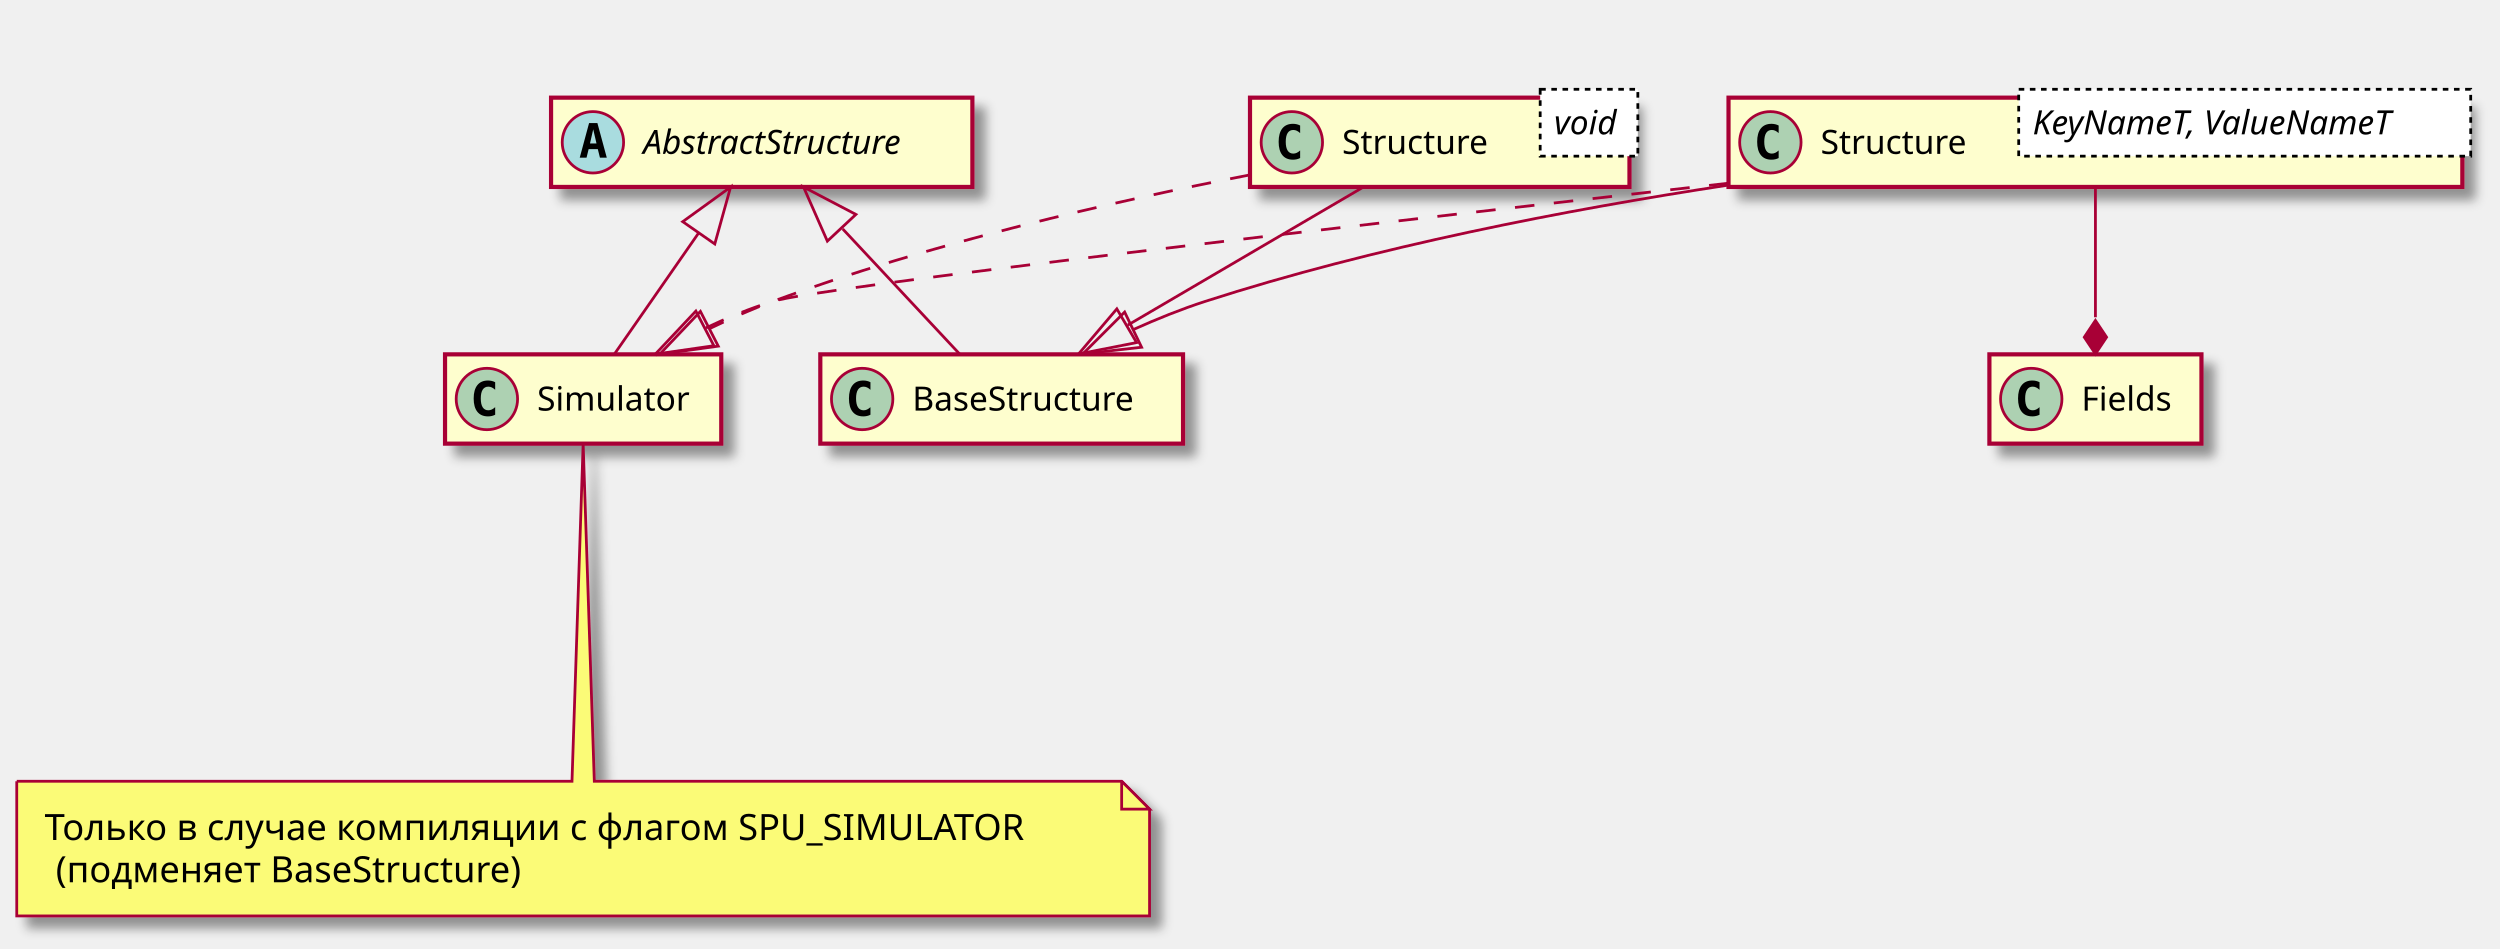
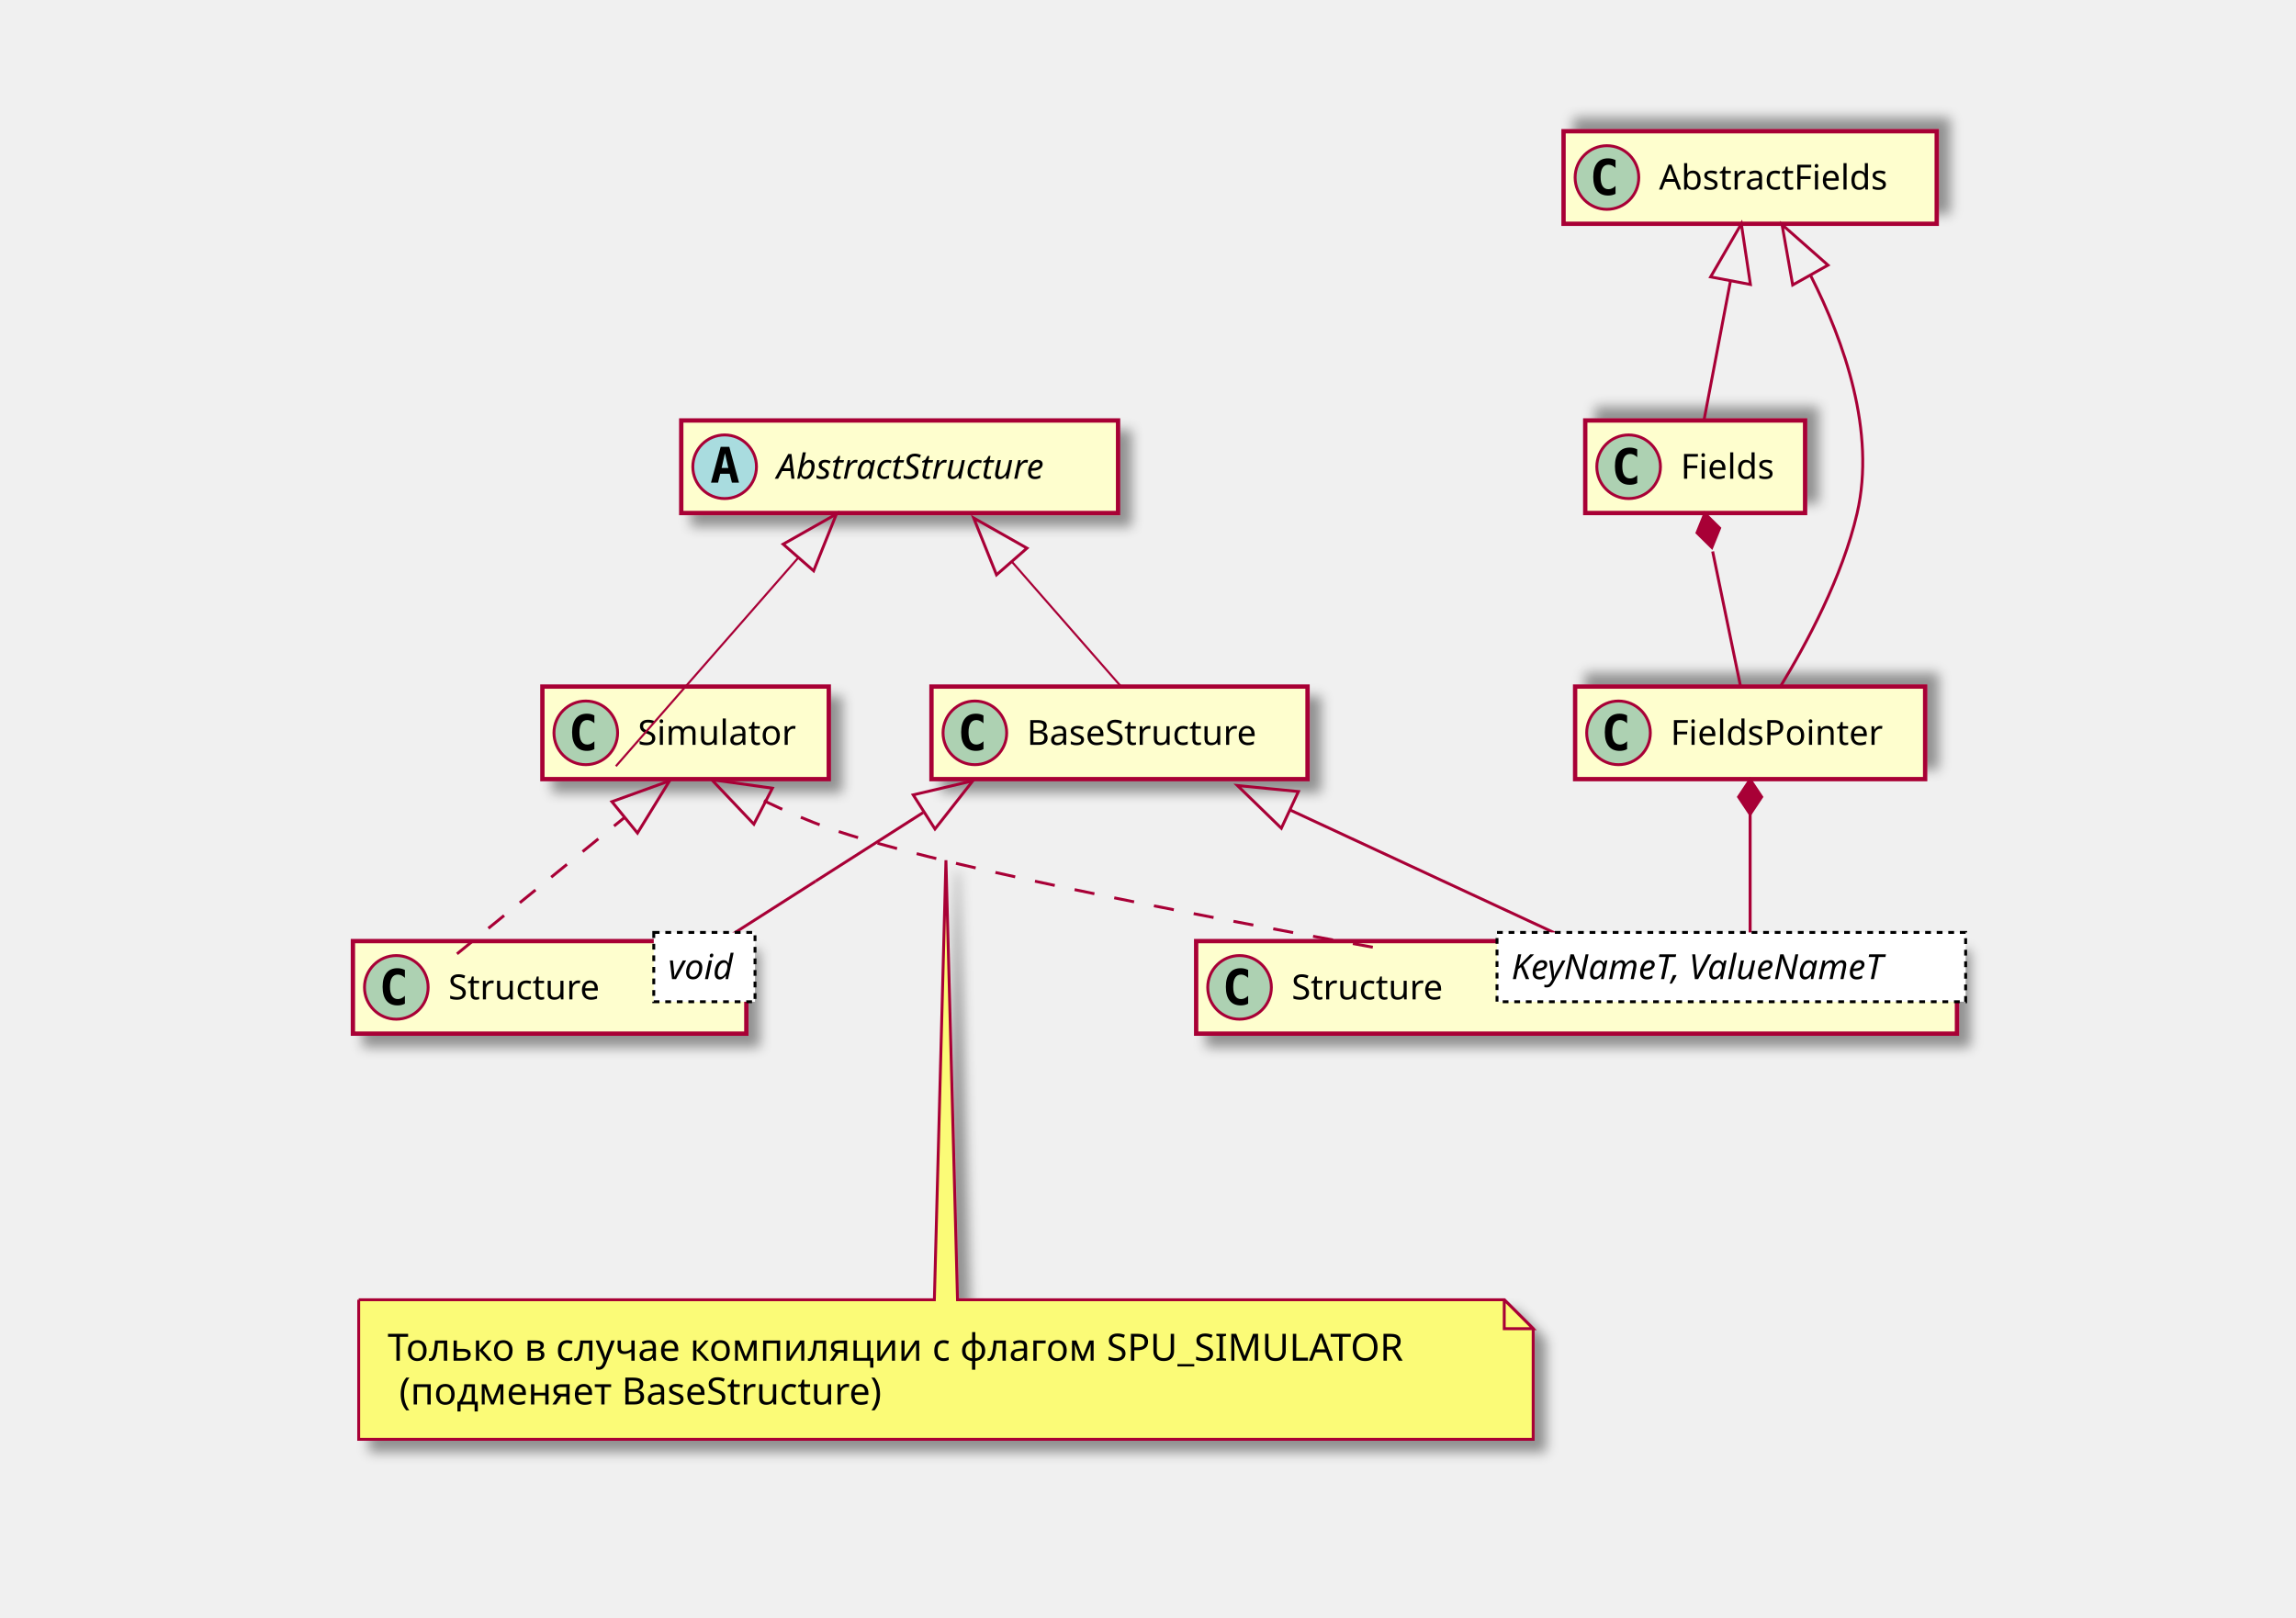
- <svg xmlns="http://www.w3.org/2000/svg" contentScriptType="application/ecmascript" contentStyleType="text/css" height="340px" preserveAspectRatio="none" style="width:896px;height:340px;" version="1.1" viewBox="0 0 896 340" width="896px" zoomAndPan="magnify">
-   <defs>
-     <filter height="300%" id="f17xsnf7sio425" width="300%" x="-1" y="-1">
-       <feGaussianBlur result="blurOut" stdDeviation="2.0" />
-       <feColorMatrix in="blurOut" result="blurOut2" type="matrix" values="0 0 0 0 0 0 0 0 0 0 0 0 0 0 0 0 0 0 .4 0" />
-       <feOffset dx="4.0" dy="4.0" in="blurOut2" result="blurOut3" />
-       <feBlend in="SourceGraphic" in2="blurOut3" mode="normal" />
+ <svg xmlns="http://www.w3.org/2000/svg" contentScriptType="application/ecmascript" contentStyleType="text/css" height="148mm" preserveAspectRatio="none" version="1.1" viewBox="0 0 793.701 559.37" width="210mm" zoomAndPan="magnify" id="svg117">
+   <defs id="defs11">
+     <filter height="3" id="f1iiorrr5gacva" width="3" x="-1" y="-1">
+       <feGaussianBlur result="blurOut" stdDeviation="2.0" id="feGaussianBlur2" />
+       <feColorMatrix in="blurOut" result="blurOut2" type="matrix" values="0 0 0 0 0 0 0 0 0 0 0 0 0 0 0 0 0 0 .4 0" id="feColorMatrix4" />
+       <feOffset dx="4.0" dy="4.0" in="blurOut2" result="blurOut3" id="feOffset6" />
+       <feBlend in="SourceGraphic" in2="blurOut3" mode="normal" id="feBlend8" />
    </filter>
  </defs>
-   <g>
-     <rect fill="#FEFECE" filter="url(#f17xsnf7sio425)" height="32" id="BaseStructure" style="stroke: #A80036; stroke-width: 1.5;" width="130" x="294" y="127" />
-     <ellipse cx="309" cy="143" fill="#ADD1B2" rx="11" ry="11" style="stroke: #A80036; stroke-width: 1.0;" />
-     <path d="M311.969,148.641 Q311.391,148.938 310.75,149.086 Q310.109,149.234 309.406,149.234 Q306.906,149.234 305.586,147.586 Q304.266,145.938 304.266,142.812 Q304.266,139.688 305.586,138.031 Q306.906,136.375 309.406,136.375 Q310.109,136.375 310.758,136.531 Q311.406,136.688 311.969,136.984 L311.969,139.703 Q311.344,139.125 310.75,138.852 Q310.156,138.578 309.531,138.578 Q308.188,138.578 307.5,139.648 Q306.812,140.719 306.812,142.812 Q306.812,144.906 307.5,145.977 Q308.188,147.047 309.531,147.047 Q310.156,147.047 310.75,146.773 Q311.344,146.5 311.969,145.922 L311.969,148.641 Z " />
-     <text fill="#000000" font-family="sans-serif" font-size="12" lengthAdjust="spacingAndGlyphs" textLength="90" x="327" y="147.154">BaseStructure</text>
-     <rect fill="#FEFECE" filter="url(#f17xsnf7sio425)" height="32" id="Simulator" style="stroke: #A80036; stroke-width: 1.5;" width="99" x="159.5" y="127" />
-     <ellipse cx="174.5" cy="143" fill="#ADD1B2" rx="11" ry="11" style="stroke: #A80036; stroke-width: 1.0;" />
-     <path d="M177.469,148.641 Q176.891,148.938 176.25,149.086 Q175.609,149.234 174.906,149.234 Q172.406,149.234 171.086,147.586 Q169.766,145.938 169.766,142.812 Q169.766,139.688 171.086,138.031 Q172.406,136.375 174.906,136.375 Q175.609,136.375 176.258,136.531 Q176.906,136.688 177.469,136.984 L177.469,139.703 Q176.844,139.125 176.25,138.852 Q175.656,138.578 175.031,138.578 Q173.688,138.578 173,139.648 Q172.312,140.719 172.312,142.812 Q172.312,144.906 173,145.977 Q173.688,147.047 175.031,147.047 Q175.656,147.047 176.25,146.773 Q176.844,146.5 177.469,145.922 L177.469,148.641 Z " />
-     <text fill="#000000" font-family="sans-serif" font-size="12" lengthAdjust="spacingAndGlyphs" textLength="59" x="192.5" y="147.154">Simulator</text>
-     <rect fill="#FEFECE" filter="url(#f17xsnf7sio425)" height="32" id="StructureVoid" style="stroke: #A80036; stroke-width: 1.5;" width="136" x="448" y="35" />
-     <ellipse cx="463" cy="51" fill="#ADD1B2" rx="11" ry="11" style="stroke: #A80036; stroke-width: 1.0;" />
-     <path d="M465.969,56.641 Q465.391,56.938 464.75,57.086 Q464.109,57.234 463.406,57.234 Q460.906,57.234 459.586,55.586 Q458.266,53.938 458.266,50.812 Q458.266,47.688 459.586,46.031 Q460.906,44.375 463.406,44.375 Q464.109,44.375 464.758,44.531 Q465.406,44.688 465.969,44.984 L465.969,47.703 Q465.344,47.125 464.75,46.852 Q464.156,46.578 463.531,46.578 Q462.188,46.578 461.5,47.648 Q460.812,48.719 460.812,50.812 Q460.812,52.906 461.5,53.977 Q462.188,55.047 463.531,55.047 Q464.156,55.047 464.75,54.773 Q465.344,54.5 465.969,53.922 L465.969,56.641 Z " />
-     <text fill="#000000" font-family="sans-serif" font-size="12" lengthAdjust="spacingAndGlyphs" textLength="59" x="481" y="55.154">Structure</text>
-     <rect fill="#FFFFFF" height="23.969" style="stroke: #000000; stroke-width: 1.0; stroke-dasharray: 2.0,2.0;" width="35" x="552" y="32" />
-     <text fill="#000000" font-family="sans-serif" font-size="12" font-style="italic" lengthAdjust="spacingAndGlyphs" textLength="25" x="557" y="48.139">void</text>
-     <rect fill="#FEFECE" filter="url(#f17xsnf7sio425)" height="32" id="Structure" style="stroke: #A80036; stroke-width: 1.5;" width="263" x="619.5" y="35" />
-     <ellipse cx="634.5" cy="51" fill="#ADD1B2" rx="11" ry="11" style="stroke: #A80036; stroke-width: 1.0;" />
-     <path d="M637.469,56.641 Q636.891,56.938 636.25,57.086 Q635.609,57.234 634.906,57.234 Q632.406,57.234 631.086,55.586 Q629.766,53.938 629.766,50.812 Q629.766,47.688 631.086,46.031 Q632.406,44.375 634.906,44.375 Q635.609,44.375 636.258,44.531 Q636.906,44.688 637.469,44.984 L637.469,47.703 Q636.844,47.125 636.25,46.852 Q635.656,46.578 635.031,46.578 Q633.688,46.578 633,47.648 Q632.312,48.719 632.312,50.812 Q632.312,52.906 633,53.977 Q633.688,55.047 635.031,55.047 Q635.656,55.047 636.25,54.773 Q636.844,54.5 637.469,53.922 L637.469,56.641 Z " />
-     <text fill="#000000" font-family="sans-serif" font-size="12" lengthAdjust="spacingAndGlyphs" textLength="59" x="652.5" y="55.154">Structure</text>
-     <rect fill="#FFFFFF" height="23.969" style="stroke: #000000; stroke-width: 1.0; stroke-dasharray: 2.0,2.0;" width="162" x="723.5" y="32" />
-     <text fill="#000000" font-family="sans-serif" font-size="12" font-style="italic" lengthAdjust="spacingAndGlyphs" textLength="152" x="728.5" y="48.139">KeyNameT, ValueNameT</text>
-     <rect fill="#FEFECE" filter="url(#f17xsnf7sio425)" height="32" id="Fields" style="stroke: #A80036; stroke-width: 1.5;" width="76" x="713" y="127" />
-     <ellipse cx="728" cy="143" fill="#ADD1B2" rx="11" ry="11" style="stroke: #A80036; stroke-width: 1.0;" />
-     <path d="M730.969,148.641 Q730.391,148.938 729.75,149.086 Q729.109,149.234 728.406,149.234 Q725.906,149.234 724.586,147.586 Q723.266,145.938 723.266,142.812 Q723.266,139.688 724.586,138.031 Q725.906,136.375 728.406,136.375 Q729.109,136.375 729.758,136.531 Q730.406,136.688 730.969,136.984 L730.969,139.703 Q730.344,139.125 729.75,138.852 Q729.156,138.578 728.531,138.578 Q727.188,138.578 726.5,139.648 Q725.812,140.719 725.812,142.812 Q725.812,144.906 726.5,145.977 Q727.188,147.047 728.531,147.047 Q729.156,147.047 729.75,146.773 Q730.344,146.5 730.969,145.922 L730.969,148.641 Z " />
-     <text fill="#000000" font-family="sans-serif" font-size="12" lengthAdjust="spacingAndGlyphs" textLength="36" x="746" y="147.154">Fields</text>
-     <rect fill="#FEFECE" filter="url(#f17xsnf7sio425)" height="32" id="AbstractStructure" style="stroke: #A80036; stroke-width: 1.5;" width="151" x="197.5" y="35" />
-     <ellipse cx="212.5" cy="51" fill="#A9DCDF" rx="11" ry="11" style="stroke: #A80036; stroke-width: 1.0;" />
-     <path d="M212.609,46.344 L211.453,51.422 L213.781,51.422 L212.609,46.344 Z M211.125,44.109 L214.109,44.109 L217.469,56.5 L215.016,56.5 L214.25,53.438 L210.969,53.438 L210.219,56.5 L207.781,56.5 L211.125,44.109 Z " />
-     <text fill="#000000" font-family="sans-serif" font-size="12" font-style="italic" lengthAdjust="spacingAndGlyphs" textLength="111" x="230.5" y="55.154">AbstractStructure</text>
-     <path d="M6,280 L6,328.266 A0,0 0 0 0 6,328.266 L412,328.266 A0,0 0 0 0 412,328.266 L412,290 L402,280 L213,280 L209,159.026 L205,280 L6,280 A0,0 0 0 0 6,280 " fill="#FBFB77" filter="url(#f17xsnf7sio425)" style="stroke: #A80036; stroke-width: 1.0;" />
-     <path d="M402,280 L402,290 L412,290 L402,280 " fill="#FBFB77" style="stroke: #A80036; stroke-width: 1.0;" />
-     <text fill="#000000" font-family="sans-serif" font-size="13" lengthAdjust="spacingAndGlyphs" textLength="373" x="16" y="301.067">Только в случае компиляции с флагом SPU_SIMULATOR</text>
-     <text fill="#000000" font-family="sans-serif" font-size="13" lengthAdjust="spacingAndGlyphs" textLength="182" x="20" y="316.2">(подменяет BaseStructure)</text>
-     <path d="M302.018,82.042 C316.067,97.071 332.35,114.49 343.903,126.85 " fill="none" id="AbstractStructure-BaseStructure" style="stroke: #A80036; stroke-width: 1.0;" />
-     <polygon fill="none" points="296.524,86.416,287.98,67.025,306.752,76.856,296.524,86.416" style="stroke: #A80036; stroke-width: 1.0;" />
-     <path d="M250.399,83.488 C240.18,98.178 228.558,114.885 220.235,126.85 " fill="none" id="AbstractStructure-Simulator" style="stroke: #A80036; stroke-width: 1.0;" />
-     <polygon fill="none" points="244.684,79.446,261.852,67.025,256.177,87.441,244.684,79.446" style="stroke: #A80036; stroke-width: 1.0;" />
-     <path d="M488.653,67.025 C465.382,80.661 431.489,100.522 404.193,116.518 " fill="none" id="StructureVoid-BaseStructure" style="stroke: #A80036; stroke-width: 1.0;" />
-     <polygon fill="none" points="407.355,122.778,386.561,126.85,400.277,110.699,407.355,122.778" style="stroke: #A80036; stroke-width: 1.0;" />
-     <path d="M447.75,62.727 C399.229,72.155 333.001,87.257 277,108 C269.55,110.76 261.868,114.141 254.469,117.703 " fill="none" id="StructureVoid-Simulator" style="stroke: #A80036; stroke-width: 1.0; stroke-dasharray: 7.0,7.0;" />
-     <polygon fill="none" points="257.422,124.056,236.432,126.961,251.029,111.601,257.422,124.056" style="stroke: #A80036; stroke-width: 1.0;" />
-     <path d="M619.452,66.341 C561.136,75.215 492.237,88.575 432,108 C423.456,110.755 414.63,114.315 406.196,118.105 " fill="none" id="Structure-BaseStructure" style="stroke: #A80036; stroke-width: 1.0;" />
-     <polygon fill="none" points="409.144,124.455,388.087,126.822,403.072,111.84,409.144,124.455" style="stroke: #A80036; stroke-width: 1.0;" />
-     <path d="M619.483,65.656 C484.947,80.826 293.319,102.996 277,108 C268.902,110.483 260.618,113.901 252.743,117.635 " fill="none" id="Structure-Simulator" style="stroke: #A80036; stroke-width: 1.0; stroke-dasharray: 7.0,7.0;" />
-     <polygon fill="none" points="255.851,123.909,234.876,126.917,249.398,111.485,255.851,123.909" style="stroke: #A80036; stroke-width: 1.0;" />
-     <path d="M751,67.025 C751,79.875 751,98.251 751,113.713 " fill="none" id="Structure-Fields" style="stroke: #A80036; stroke-width: 1.0;" />
-     <polygon fill="#A80036" points="751,126.85,755,120.85,751,114.85,747,120.85,751,126.85" style="stroke: #A80036; stroke-width: 1.0;" />
+   <g id="g115" transform="translate(0,188.3701)">
+     <path d="m 349.791,5.833 c 19.848,22.691 45.602,52.134 63.053,72.084" id="AbstractStructure&lt;-BaseStructure" style="fill:none;stroke:#a80036;stroke-width:0.723" />
+     <path d="m 556.511,143.034 c -30.476,-14.161 -75.399,-35.034 -110.45,-51.32" id="Structure-&gt;BaseStructure" style="fill:none;stroke:#a80036;stroke-width:1" />
+     <path d="m 244.796,139.99 c 10.245,-6.539 24.357,-15.546 37.153,-23.713" id="StructureVoid-&gt;BaseStructure-7" style="fill:none;stroke:#a80036;stroke-width:1" />
+     <rect height="32" id="BaseStructure" style="fill:#fefece;stroke:#a80036;stroke-width:1.5;filter:url(#f1iiorrr5gacva)" width="130" x="322" y="49" />
+     <circle cx="337" cy="65" style="fill:#add1b2;stroke:#a80036;stroke-width:1" id="ellipse14" r="11" />
+     <path d="m 339.969,70.641 q -0.578,0.297 -1.219,0.445 -0.641,0.148 -1.344,0.148 -2.5,0 -3.82,-1.649 -1.32,-1.648 -1.32,-4.773 0,-3.125 1.32,-4.781 1.32,-1.656 3.82,-1.656 0.703,0 1.351,0.156 0.648,0.156 1.211,0.453 v 2.719 q -0.625,-0.578 -1.219,-0.852 -0.594,-0.274 -1.219,-0.274 -1.344,0 -2.031,1.07 -0.688,1.07 -0.688,3.164 0,2.094 0.688,3.164 0.688,1.07 2.031,1.07 0.625,0 1.219,-0.274 0.594,-0.273 1.219,-0.852 z" id="path16" />
+     <text font-size="12" lengthAdjust="spacingAndGlyphs" textLength="90" x="327" y="147.154" id="text18" style="font-size:12px;font-family:sans-serif;fill:#000000" transform="translate(28,-78)">BaseStructure</text>
+     <rect height="32" id="Simulator" style="fill:#fefece;stroke:#a80036;stroke-width:1.5;filter:url(#f1iiorrr5gacva)" width="99" x="187.5" y="49" />
+     <circle cx="202.5" cy="65" style="fill:#add1b2;stroke:#a80036;stroke-width:1" id="ellipse21" r="11" />
+     <path d="m 205.469,70.641 q -0.578,0.297 -1.219,0.445 -0.641,0.148 -1.344,0.148 -2.5,0 -3.82,-1.649 -1.32,-1.648 -1.32,-4.773 0,-3.125 1.32,-4.781 1.32,-1.656 3.82,-1.656 0.703,0 1.351,0.156 0.648,0.156 1.211,0.453 v 2.719 q -0.625,-0.578 -1.219,-0.852 -0.594,-0.274 -1.219,-0.274 -1.344,0 -2.031,1.07 -0.688,1.07 -0.688,3.164 0,2.094 0.688,3.164 0.688,1.07 2.031,1.07 0.625,0 1.219,-0.274 0.594,-0.273 1.219,-0.852 z" id="path23" />
+     <text font-size="12" lengthAdjust="spacingAndGlyphs" textLength="59" x="192.5" y="147.154" id="text25" style="font-size:12px;font-family:sans-serif;fill:#000000" transform="translate(28,-78)">Simulator</text>
+     <rect height="32" id="StructureVoid" style="fill:#fefece;stroke:#a80036;stroke-width:1.5;filter:url(#f1iiorrr5gacva)" width="136" x="122" y="137" />
+     <circle cx="137" cy="153" style="fill:#add1b2;stroke:#a80036;stroke-width:1" id="ellipse28" r="11" />
+     <path d="m 139.969,158.641 q -0.578,0.297 -1.219,0.445 -0.641,0.148 -1.344,0.148 -2.5,0 -3.82,-1.649 -1.32,-1.648 -1.32,-4.773 0,-3.125 1.32,-4.781 1.32,-1.656 3.82,-1.656 0.703,0 1.351,0.156 0.648,0.156 1.211,0.453 v 2.719 q -0.625,-0.578 -1.219,-0.852 -0.594,-0.274 -1.219,-0.274 -1.344,0 -2.031,1.07 -0.688,1.07 -0.688,3.164 0,2.094 0.688,3.164 0.688,1.07 2.031,1.07 0.625,0 1.219,-0.274 0.594,-0.273 1.219,-0.852 z" id="path30" />
+     <text font-size="12" lengthAdjust="spacingAndGlyphs" textLength="59" x="287" y="55.154" id="text32" style="font-size:12px;font-family:sans-serif;fill:#000000" transform="translate(-132,102)">Structure</text>
+     <rect height="23.969" style="fill:#ffffff;stroke:#000000;stroke-width:1;stroke-dasharray:2, 2" width="35" x="226" y="134" id="rect34" />
+     <text font-size="12" font-style="italic" lengthAdjust="spacingAndGlyphs" textLength="25" x="363" y="48.139" id="text36" style="font-style:italic;font-size:12px;font-family:sans-serif;fill:#000000" transform="translate(-132,102)">void</text>
+     <path d="m 605,91.025 c 0,13.691 0,33.271 0,49.744" id="Structure-&gt;FieldsPointer" style="fill:none;stroke:#a80036;stroke-width:1.032" />
+     <rect height="32" id="Structure" style="fill:#fefece;stroke:#a80036;stroke-width:1.5;filter:url(#f1iiorrr5gacva)" width="263" x="413.5" y="137" />
+     <circle cx="428.5" cy="153" style="fill:#add1b2;stroke:#a80036;stroke-width:1" id="ellipse39" r="11" />
+     <path d="m 431.469,158.641 q -0.578,0.297 -1.219,0.445 -0.641,0.148 -1.344,0.148 -2.5,0 -3.82,-1.649 -1.32,-1.648 -1.32,-4.773 0,-3.125 1.32,-4.781 1.32,-1.656 3.82,-1.656 0.703,0 1.351,0.156 0.648,0.156 1.211,0.453 v 2.719 q -0.625,-0.578 -1.219,-0.852 -0.594,-0.274 -1.219,-0.274 -1.344,0 -2.031,1.07 -0.688,1.07 -0.688,3.164 0,2.094 0.688,3.164 0.688,1.07 2.031,1.07 0.625,0 1.219,-0.274 0.594,-0.273 1.219,-0.852 z" id="path41" />
+     <text font-size="12" lengthAdjust="spacingAndGlyphs" textLength="59" x="458.5" y="55.154" id="text43" transform="translate(-12,102)" style="font-size:12px;font-family:sans-serif;fill:#000000">Structure</text>
+     <rect height="23.969" style="fill:#ffffff;stroke:#000000;stroke-width:1;stroke-dasharray:2, 2" width="162" x="517.5" y="134" id="rect45" />
+     <text font-size="12" font-style="italic" lengthAdjust="spacingAndGlyphs" textLength="152" x="534.5" y="48.139" id="text47" transform="translate(-12,102)" style="font-style:italic;font-size:12px;font-family:sans-serif;fill:#000000">KeyNameT, ValueNameT</text>
+     <rect height="32" id="Fields" style="fill:#fefece;stroke:#a80036;stroke-width:1.5;filter:url(#f1iiorrr5gacva)" width="76" x="540" y="-141" transform="matrix(1,0,0,-1,8,-152)" />
+     <circle cx="563" cy="27" style="fill:#add1b2;stroke:#a80036;stroke-width:1" id="ellipse50" r="11" transform="scale(1,-1)" />
+     <path d="m 565.969,-21.359 q -0.578,0.297 -1.219,0.445 -0.641,0.148 -1.344,0.148 -2.5,0 -3.82,-1.649 -1.32,-1.648 -1.32,-4.773 0,-3.125 1.32,-4.781 1.32,-1.656 3.82,-1.656 0.703,0 1.351,0.156 0.648,0.156 1.211,0.453 v 2.719 q -0.625,-0.578 -1.219,-0.852 -0.594,-0.274 -1.219,-0.274 -1.344,0 -2.031,1.07 -0.688,1.07 -0.688,3.164 0,2.094 0.688,3.164 0.688,1.07 2.031,1.07 0.625,0 1.219,-0.274 0.594,-0.273 1.219,-0.852 z" id="path52" />
+     <text font-size="12" lengthAdjust="spacingAndGlyphs" textLength="36" x="533" y="239.154" id="text54" transform="translate(48,-262)" style="font-size:12px;font-family:sans-serif;fill:#000000">Fields</text>
+     <rect height="32" id="AbstractFields" style="fill:#fefece;stroke:#a80036;stroke-width:1.5;filter:url(#f1iiorrr5gacva)" width="129" x="532.5" y="-41" transform="matrix(1,0,0,-1,8,-152)" />
+     <circle cx="555.5" cy="127" style="fill:#add1b2;stroke:#a80036;stroke-width:1" id="ellipse57" r="11" transform="scale(1,-1)" />
+     <path d="m 558.469,-121.359 q -0.578,0.297 -1.219,0.445 -0.641,0.148 -1.344,0.148 -2.5,0 -3.82,-1.649 -1.32,-1.648 -1.32,-4.773 0,-3.125 1.32,-4.781 1.32,-1.656 3.82,-1.656 0.703,0 1.351,0.156 0.648,0.156 1.211,0.453 v 2.719 q -0.625,-0.578 -1.219,-0.852 -0.594,-0.274 -1.219,-0.274 -1.344,0 -2.031,1.07 -0.688,1.07 -0.688,3.164 0,2.094 0.688,3.164 0.688,1.07 2.031,1.07 0.625,0 1.219,-0.274 0.594,-0.273 1.219,-0.852 z" id="path59" />
+     <text font-size="12" lengthAdjust="spacingAndGlyphs" textLength="89" x="525.5" y="339.154" id="text61" transform="translate(48,-462)" style="font-size:12px;font-family:sans-serif;fill:#000000">AbstractFields</text>
+     <rect height="32" id="FieldsPointer" style="fill:#fefece;stroke:#a80036;stroke-width:1.5;filter:url(#f1iiorrr5gacva)" width="121" x="536.5" y="-233" transform="matrix(1,0,0,-1,8,-152)" />
+     <circle cx="559.5" cy="-65" style="fill:#add1b2;stroke:#a80036;stroke-width:1" id="ellipse64" r="11" transform="scale(1,-1)" />
+     <path d="m 562.469,70.641 q -0.578,0.297 -1.219,0.445 -0.641,0.148 -1.344,0.148 -2.5,0 -3.82,-1.649 -1.32,-1.648 -1.32,-4.773 0,-3.125 1.32,-4.781 1.32,-1.656 3.82,-1.656 0.703,0 1.351,0.156 0.648,0.156 1.211,0.453 v 2.719 q -0.625,-0.578 -1.219,-0.852 -0.594,-0.274 -1.219,-0.274 -1.344,0 -2.031,1.07 -0.688,1.07 -0.688,3.164 0,2.094 0.688,3.164 0.688,1.07 2.031,1.07 0.625,0 1.219,-0.274 0.594,-0.273 1.219,-0.852 z" id="path66" />
+     <text font-size="12" lengthAdjust="spacingAndGlyphs" textLength="81" x="529.5" y="147.154" id="text68" transform="translate(48,-78)" style="font-size:12px;font-family:sans-serif;fill:#000000">FieldsPointer</text>
+     <rect height="32" id="AbstractStructure" style="fill:#fefece;stroke:#a80036;stroke-width:1.5;filter:url(#f1iiorrr5gacva)" width="151" x="235.5" y="-43" />
+     <circle cx="250.5" cy="-27" style="fill:#a9dcdf;stroke:#a80036;stroke-width:1" id="ellipse71" r="11" />
+     <path d="m 250.609,-31.656 -1.156,5.078 h 2.328 z m -1.484,-2.234 h 2.984 l 3.359,12.391 h -2.453 l -0.766,-3.062 h -3.281 l -0.75,3.062 h -2.438 z" id="path73" />
+     <text font-size="12" font-style="italic" lengthAdjust="spacingAndGlyphs" textLength="111" x="100.5" y="55.154" id="text75" transform="translate(168,-78)" style="font-style:italic;font-size:12px;font-family:sans-serif;fill:#000000">AbstractStructure</text>
+     <path d="m 124,261 v 48.266 H 530 V 271 L 520,261 H 331 L 327,109.04 323,261 H 124" style="fill:#fbfb77;stroke:#a80036;stroke-width:1;filter:url(#f1iiorrr5gacva)" id="path77" />
+     <path d="m 520,261 v 10 h 10 l -10,-10" style="fill:#fbfb77;stroke:#a80036;stroke-width:1" id="path79" />
+     <text font-size="13" lengthAdjust="spacingAndGlyphs" textLength="373" x="16" y="332.067" id="text81" transform="translate(118,-50)" style="font-size:13px;font-family:sans-serif;fill:#000000">Только в случае компиляции с флагом SPU_SIMULATOR</text>
+     <text font-size="13" lengthAdjust="spacingAndGlyphs" textLength="182" x="20" y="347.2" id="text83" transform="translate(118,-50)" style="font-size:13px;font-family:sans-serif;fill:#000000">(подменяет BaseStructure)</text>
+     <polygon points="180.624,67.025 201.768,68.422 196.282,81.303 " style="fill:none;stroke:#a80036;stroke-width:1" id="polygon86" transform="rotate(25.75285,425.5331,369.9855)" />
+     <path d="m 281.948,116.277 c 10.245,-6.539 24.357,-15.546 37.153,-23.713" id="StructureVoid-&gt;BaseStructure" style="fill:none;stroke:#a80036;stroke-width:1" />
+     <polygon points="352.505,126.85 338.548,110.906 351.537,105.682 " style="fill:none;stroke:#a80036;stroke-width:1" id="polygon92" transform="matrix(0.8136775,0.5813166,0.5813166,-0.8136775,-24.26265,-20.11612)" />
+     <path d="m 157.979,141.418 c 15.944,-12.981 38.815,-31.602 57.924,-47.16" id="StructureVoid-&gt;Simulator" style="fill:none;stroke:#a80036;stroke-width:1;stroke-dasharray:7, 7" />
+     <polygon points="248.766,119.651 228.837,126.85 239.927,108.794 " style="fill:none;stroke:#a80036;stroke-width:1" id="polygon95" transform="rotate(-180,230.1478,104.2214)" />
+     <polygon points="414.846,124.77 393.758,126.85 408.946,112.074 " style="fill:none;stroke:#a80036;stroke-width:1" id="polygon98" transform="matrix(1,0,0,-1,34,210.0593)" />
+     <path d="M 474.562,139.119 C 406.841,126.866 321.047,110.09 287,98.12 279.328,95.422 271.434,92.012 263.865,88.384" id="Structure-&gt;Simulator" style="fill:none;stroke:#a80036;stroke-width:1;stroke-dasharray:7, 7" />
+     <polygon points="257.011,123.988 236.025,126.918 250.604,111.54 " style="fill:none;stroke:#a80036;stroke-width:1" id="polygon101" transform="matrix(1,0,0,-1,10,208.1195)" />
+     <polygon points="557,126.85 561,120.85 557,114.85 553,120.85 " style="fill:#a80036;stroke:#a80036;stroke-width:1" id="polygon104" transform="matrix(1,0,0,-1,48,208)" />
+     <path d="m 589.053,-43.067 c 2.465,-12.975 6.027,-31.723 9.16,-48.21" id="Fields-&gt;AbstractFields" style="fill:none;stroke:#a80036;stroke-width:1" />
+     <polygon points="557.099,298.018 553.955,318.973 543.345,300.631 " style="fill:none;stroke:#a80036;stroke-width:1" id="polygon107" transform="matrix(1,0,0,-1,48,208)" />
+     <path d="M 615.523,48.907 C 624.566,34.052 636.924,11.022 642,-11 c 6.463,-28.04 -4.409,-59.058 -16.008,-81.96" id="FieldsPointer-&gt;AbstractFields" style="fill:none;stroke:#a80036;stroke-width:1" />
+     <polygon points="583.92,304.7 568.03,318.717 571.711,297.849 " style="fill:none;stroke:#a80036;stroke-width:1" id="polygon110" transform="matrix(1,0,0,-1,48,208)" />
+     <path d="m 601.691,48.975 c -2.654,-12.85 -6.449,-31.226 -9.642,-46.687" id="FieldsPointer-&gt;Fields" style="fill:none;stroke:#a80036;stroke-width:1" />
+     <polygon points="541.335,218.85 546.466,213.783 543.762,207.098 538.632,212.165 " style="fill:#a80036;stroke:#a80036;stroke-width:1" id="polygon113" transform="matrix(1,0,0,-1,48,208)" />
+     <path d="M 275.952,4.452 C 256.103,27.143 230.349,56.586 212.899,76.536" id="AbstractStructure&lt;-BaseStructure-3" style="fill:none;stroke:#a80036;stroke-width:0.723" />
+     <polygon points="180.624,67.025 201.768,68.422 196.282,81.303 " style="fill:none;stroke:#a80036;stroke-width:1" id="polygon86-6" transform="matrix(-0.9006767,0.43449,0.43449,0.9006767,422.7217,-149.5228)" />
  </g>
</svg>
